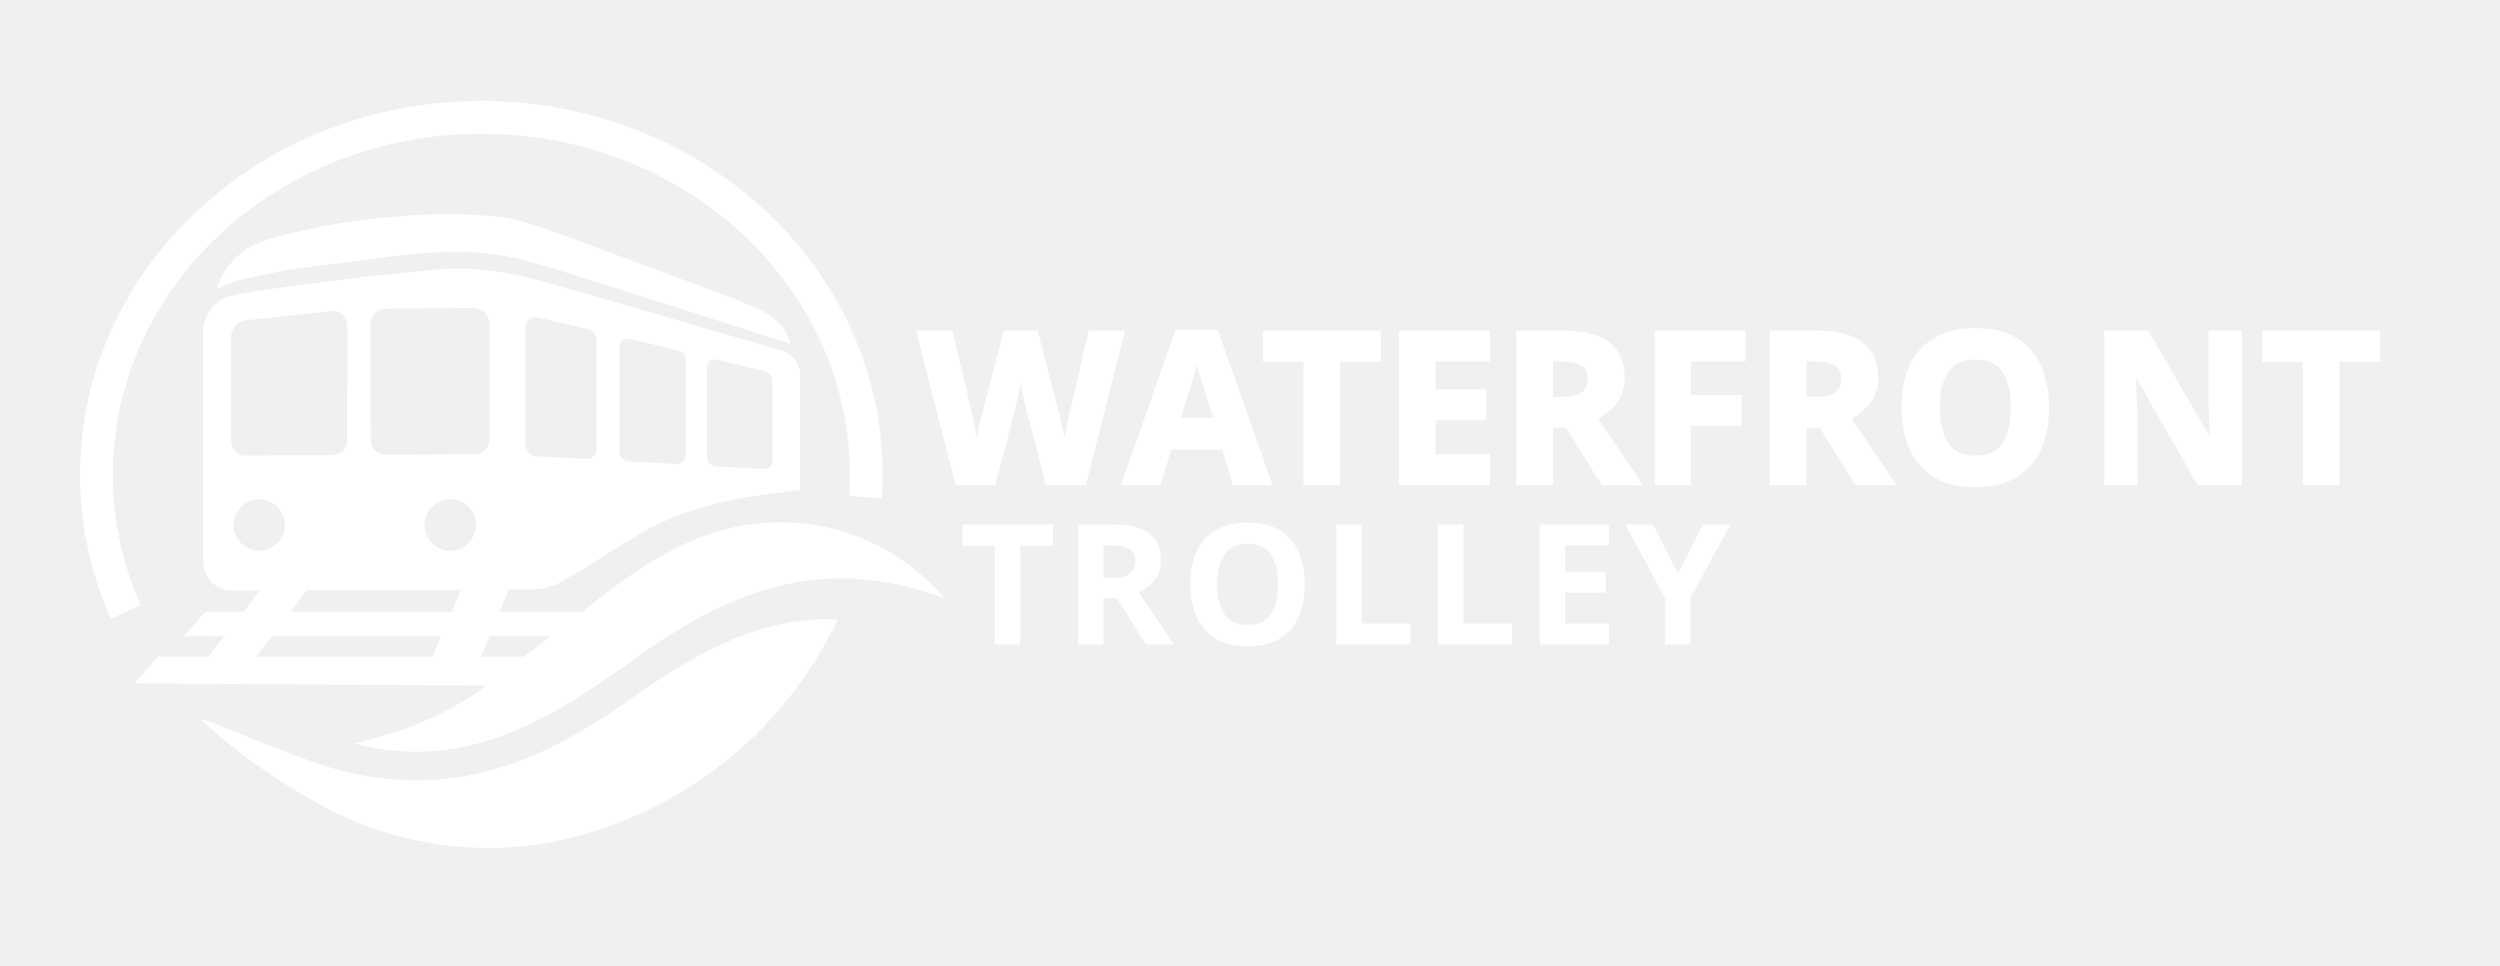
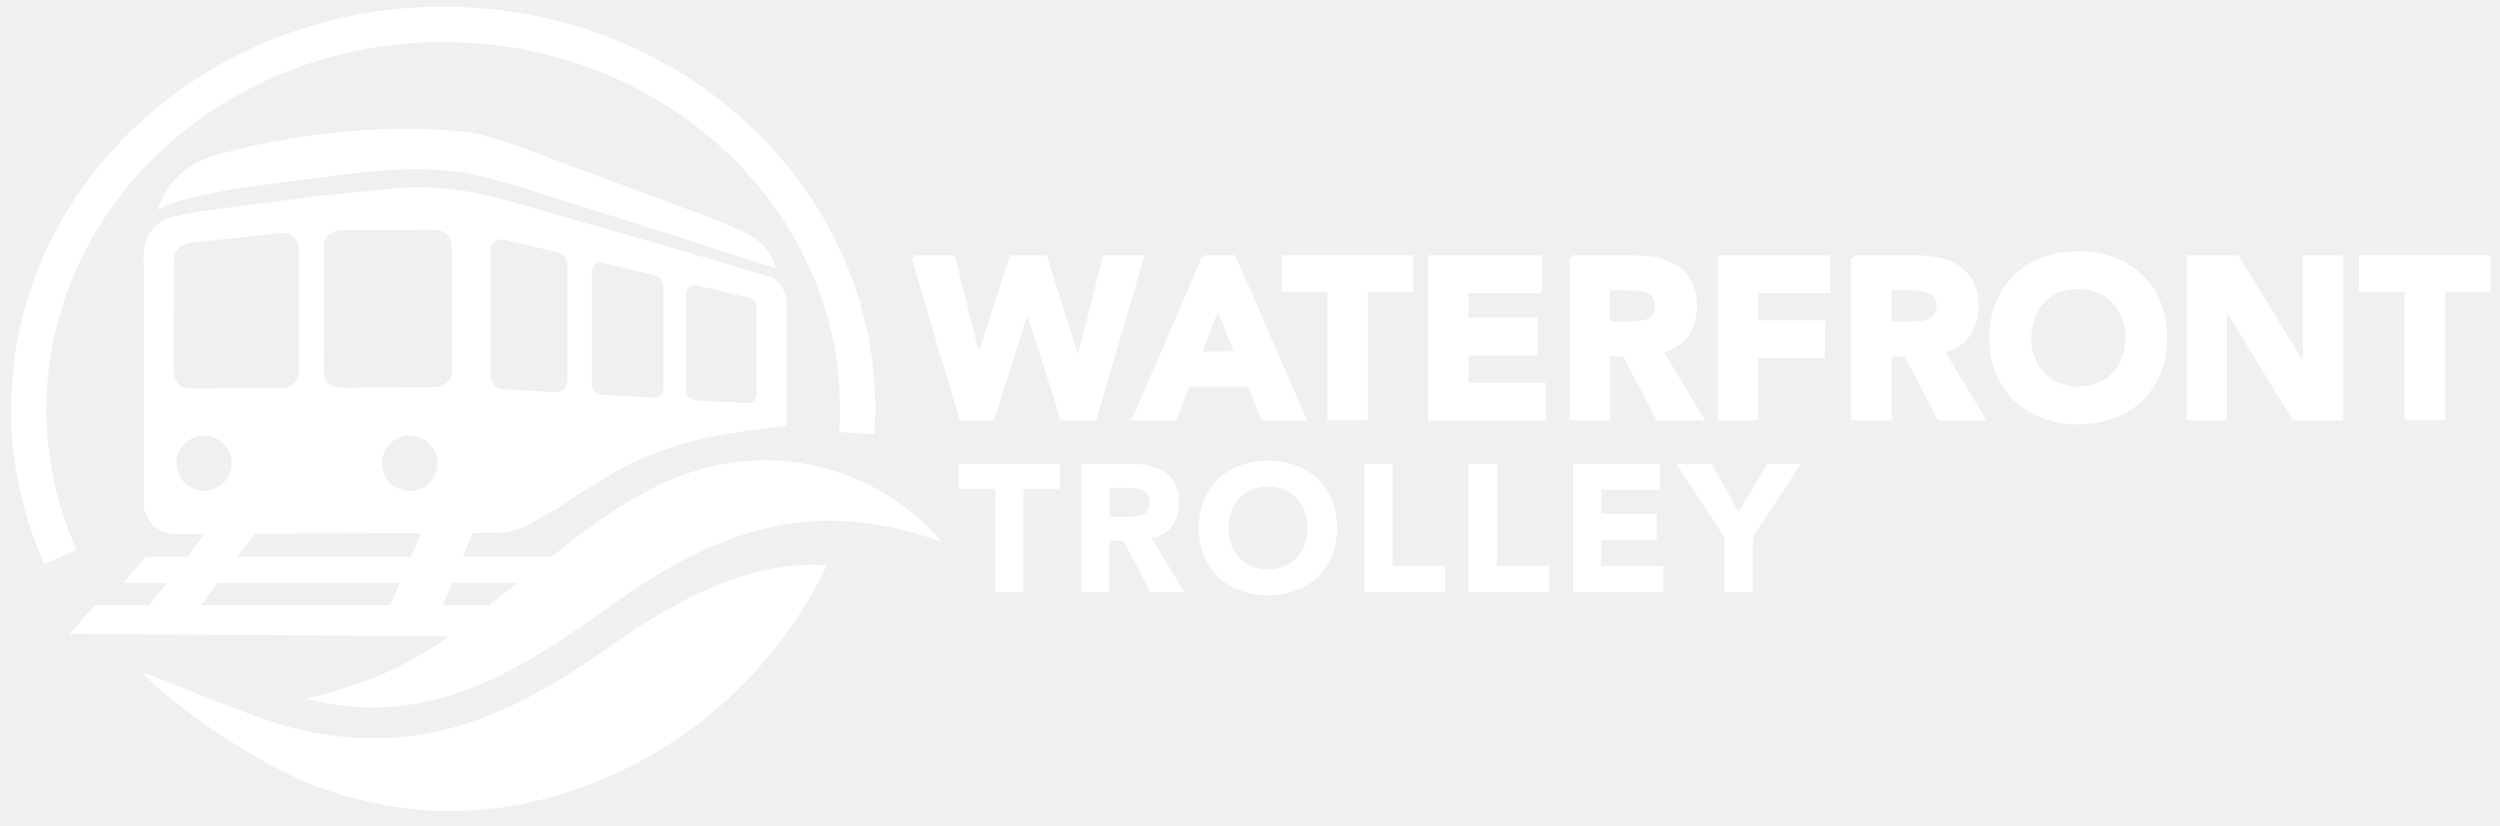
- <svg xmlns="http://www.w3.org/2000/svg" id="Layer_1" data-name="Layer 1" viewBox="0 0 381.51 147.31">
+ <svg xmlns="http://www.w3.org/2000/svg" id="Layer_1" data-name="Layer 1" viewBox="0 0 354.35 117">
  <defs>
    <style>
      .cls-1 {
        fill: none;
        stroke-width: 5px;
      }

      .cls-1, .cls-2 {
        stroke: #fff;
        stroke-miterlimit: 10;
      }

-       .cls-3 {
-         font-size: 25.65px;
-         letter-spacing: .04em;
-       }
- 
-       .cls-3, .cls-2 {
-         font-family: Avenir-Black, Avenir;
-         font-weight: 800;
-       }
- 
-       .cls-3, .cls-2, .cls-4 {
-         fill: #fff;
-       }
- 
      .cls-2 {
-         font-size: 32px;
        stroke-width: .75px;
      }

-       .cls-5 {
-         letter-spacing: 0em;
-       }
- 
-       .cls-6 {
-         letter-spacing: -.09em;
-       }
- 
-       .cls-7 {
-         letter-spacing: -.02em;
-       }
- 
-       .cls-8 {
-         letter-spacing: .01em;
+       .cls-2, .cls-3 {
+         fill: #fff;
      }
    </style>
  </defs>
-   <text class="cls-2" transform="translate(140.29 73.66)">
-     <tspan class="cls-7" x="0" y="0">W</tspan>
-     <tspan class="cls-6" x="31.3" y="0">A</tspan>
-     <tspan class="cls-5" x="52.16" y="0">TERFRO</tspan>
-     <tspan class="cls-8" x="178.33" y="0">NT</tspan>
-   </text>
-   <text class="cls-3" transform="translate(146.34 98.36)">
-     <tspan x="0" y="0">TROLLEY</tspan>
-   </text>
  <g>
-     <path class="cls-1" d="M19.2,93.38c-2.89-6.45-4.48-13.52-4.48-20.93,0-30.12,26.3-54.54,58.74-54.54s58.74,24.42,58.74,54.54c0,1.15-.04,2.28-.11,3.41" />
+     <path class="cls-2" d="M129.59,36.56h5.44l3.62,14.53h.06l4.74-14.53h4.64l4.7,14.91h.06l3.81-14.91h5.06l-6.62,22.66h-4.45l-4.99-15.68h-.06l-4.99,15.68h-4.29l-6.72-22.66Z" />
+     <path class="cls-2" d="M170.71,36.56h4.13l9.86,22.66h-5.63l-1.95-4.8h-8.8l-1.89,4.8h-5.5l9.79-22.66ZM172.63,43.15l-2.75,7.04h5.54l-2.78-7.04Z" />
+     <path class="cls-2" d="M188.5,40.97h-6.46v-4.42h17.92v4.42h-6.46v18.24h-4.99v-18.24Z" />
+     <path class="cls-2" d="M202.77,36.56h15.39v4.61h-10.4v4.22h9.82v4.61h-9.82v4.61h10.98v4.61h-15.97v-22.66Z" />
+     <path class="cls-2" d="M222.84,36.56h8.77c1.15,0,2.25.11,3.28.34,1.04.22,1.94.6,2.72,1.12.78.52,1.4,1.23,1.86,2.11.46.89.69,1.99.69,3.31,0,1.6-.42,2.96-1.25,4.08s-2.05,1.83-3.65,2.13l5.76,9.57h-5.98l-4.74-9.06h-2.46v9.06h-4.99v-22.66ZM227.83,45.93h2.94c.45,0,.92-.02,1.42-.05.5-.03.95-.13,1.36-.29.4-.16.74-.41,1.01-.75.27-.34.4-.82.4-1.44,0-.58-.12-1.04-.35-1.38-.24-.34-.53-.6-.9-.78-.36-.18-.78-.3-1.25-.37-.47-.06-.93-.1-1.38-.1h-3.26v5.15Z" />
+     <path class="cls-2" d="M243.86,36.56h15.2v4.61h-10.21v4.61h9.44v4.61h-9.44v8.83h-4.99v-22.66Z" />
+     <path class="cls-2" d="M262.74,36.56h8.77c1.15,0,2.25.11,3.28.34,1.04.22,1.94.6,2.72,1.12.78.52,1.4,1.23,1.86,2.11.46.89.69,1.99.69,3.31,0,1.6-.42,2.96-1.25,4.08s-2.05,1.83-3.65,2.13l5.76,9.57h-5.98l-4.74-9.06h-2.46v9.06h-4.99v-22.66ZM267.73,45.93h2.94c.45,0,.92-.02,1.42-.05.5-.03.95-.13,1.36-.29.4-.16.74-.41,1.01-.75.27-.34.4-.82.4-1.44,0-.58-.12-1.04-.35-1.38-.24-.34-.53-.6-.9-.78-.36-.18-.78-.3-1.25-.37-.47-.06-.93-.1-1.38-.1h-3.26v5.15Z" />
+     <path class="cls-2" d="M282.36,47.88c0-1.81.3-3.46.91-4.93s1.46-2.73,2.54-3.76c1.09-1.04,2.38-1.83,3.87-2.38,1.49-.55,3.12-.83,4.9-.83s3.4.28,4.9.83c1.49.56,2.78,1.35,3.87,2.38,1.09,1.03,1.94,2.29,2.54,3.76s.91,3.12.91,4.93-.3,3.46-.91,4.93c-.61,1.47-1.46,2.73-2.54,3.76-1.09,1.03-2.38,1.83-3.87,2.38s-3.13.83-4.9.83-3.4-.28-4.9-.83-2.78-1.35-3.87-2.38c-1.09-1.04-1.94-2.29-2.54-3.76-.61-1.47-.91-3.11-.91-4.93ZM287.54,47.88c0,1.07.16,2.04.5,2.93.33.89.81,1.65,1.42,2.3.62.65,1.36,1.16,2.22,1.52.86.36,1.83.54,2.9.54s2.03-.18,2.9-.54c.86-.36,1.61-.87,2.22-1.52.62-.65,1.09-1.42,1.42-2.3.33-.88.5-1.86.5-2.93s-.17-2.02-.5-2.91c-.33-.9-.81-1.67-1.42-2.32-.62-.65-1.36-1.16-2.22-1.52-.86-.36-1.83-.54-2.9-.54s-2.03.18-2.9.54c-.86.36-1.61.87-2.22,1.52-.62.65-1.09,1.42-1.42,2.32-.33.9-.5,1.87-.5,2.91Z" />
+     <path class="cls-2" d="M310.29,36.56h6.78l9.63,15.74h.06v-15.74h4.99v22.66h-6.53l-9.89-16.13h-.06v16.13h-4.99v-22.66Z" />
+     <path class="cls-2" d="M341.2,40.97h-6.46v-4.42h17.92v4.42h-6.46v18.24h-4.99v-18.24Z" />
+   </g>
+   <g>
+     <path class="cls-3" d="M141.06,69.29h-5.18v-3.54h14.37v3.54h-5.18v14.62h-4v-14.62Z" />
+     <path class="cls-3" d="M153.27,65.75h7.03c.92,0,1.8.09,2.63.27.83.18,1.55.48,2.18.9.62.42,1.12.98,1.49,1.69.37.71.55,1.59.55,2.66,0,1.28-.33,2.37-1,3.27-.67.9-1.64,1.47-2.92,1.71l4.62,7.67h-4.8l-3.8-7.26h-1.98v7.26h-4v-18.16ZM157.28,73.26h2.36c.36,0,.74-.01,1.14-.04.4-.03.77-.1,1.09-.23.32-.13.59-.33.81-.6.21-.27.32-.66.32-1.15,0-.46-.1-.83-.28-1.1-.19-.27-.43-.48-.72-.63s-.62-.24-1-.29c-.38-.05-.74-.08-1.1-.08h-2.62v4.13Z" />
+     <path class="cls-3" d="M169.92,74.83c0-1.45.24-2.77.73-3.95.49-1.18,1.17-2.18,2.04-3.01.87-.83,1.91-1.47,3.11-1.91,1.2-.44,2.5-.67,3.92-.67s2.73.22,3.93.67c1.2.45,2.23,1.08,3.1,1.91.87.83,1.55,1.83,2.04,3.01.49,1.18.73,2.5.73,3.95s-.24,2.77-.73,3.95c-.49,1.18-1.17,2.19-2.04,3.01-.87.83-1.91,1.47-3.1,1.91s-2.51.67-3.93.67-2.73-.22-3.92-.67-2.23-1.08-3.11-1.91c-.87-.83-1.55-1.83-2.04-3.01-.49-1.18-.73-2.5-.73-3.95ZM174.08,74.83c0,.85.13,1.64.4,2.35.27.71.65,1.33,1.14,1.85s1.09.93,1.78,1.22c.69.29,1.46.44,2.32.44s1.63-.15,2.32-.44c.69-.29,1.29-.7,1.78-1.22s.88-1.14,1.14-1.85c.27-.71.4-1.49.4-2.35s-.13-1.62-.4-2.33c-.26-.72-.64-1.34-1.14-1.86-.5-.52-1.09-.93-1.78-1.22s-1.47-.44-2.32-.44-1.63.15-2.32.44c-.69.29-1.29.7-1.78,1.22-.5.52-.88,1.14-1.14,1.86s-.4,1.5-.4,2.33Z" />
+     <path class="cls-3" d="M193.4,65.75h4v14.47h7.41v3.69h-11.42v-18.16Z" />
+     <path class="cls-3" d="M208.17,65.75h4v14.47h7.41v3.69h-11.42v-18.16Z" />
+     <path class="cls-3" d="M222.95,65.75h12.34v3.69h-8.34v3.39h7.88v3.69h-7.88v3.69h8.8v3.69h-12.8v-18.16Z" />
+     <path class="cls-3" d="M244.42,76.16l-6.82-10.42h4.98l3.85,6.8,4.08-6.8h4.75l-6.82,10.42v7.75h-4v-7.75Z" />
+   </g>
+   <g>
+     <path class="cls-1" d="M8.56,78.93c-2.89-6.45-4.48-13.52-4.48-20.93C4.08,27.87,30.38,3.45,62.82,3.45s58.74,24.42,58.74,54.54c0,1.15-.04,2.28-.11,3.41" />
    <g>
-       <path class="cls-4" d="M74.73,97.08l-1.31,3.14h19.17l-3.1,4.5-68.99-.43,3.62-4.09,7.66.02,2.45-3.14-6.16-.02,3.26-3.69h5.82s2.5-3.25,2.5-3.25h-4.12c-2.36,0-4.3-1.66-4.52-4.03v-34.94c-.25-2.93,1.64-5.52,4.52-6.06,2.03-.42,3.99-.76,6.07-1.03l14.42-1.87,10.48-1.04c5.28-.52,11,.27,16.1,1.73l16.78,4.81,20,5.84c1.61.47,2.73,2.08,2.73,3.71v17.54s-3.76.48-3.76.48c-3.14.4-6.21.86-9.28,1.65-4.38,1.09-8.51,2.73-12.34,5.09l-3.49,2.15-3.93,2.52-4.09,2.35c-1.27.58-2.56.89-3.97.94l-3.62.02-1.41,3.39h16.92s0,3.71,0,3.71h-18.45ZM58.88,69.41l13.58-.1c1.13,0,2.23-.98,2.23-2.14v-17.81c0-1.49-1.26-2.38-2.65-2.37l-12.96.11c-1.31.01-2.55.85-2.55,2.28v12.83s.06,5.23.06,5.23c.01,1.1,1.15,1.97,2.28,1.96ZM37.42,69.52l13.11-.06c1.23,0,2.45-.84,2.45-2.18l.02-17.59c0-1.34-1.1-2.38-2.42-2.23l-13.01,1.41c-1.24.13-2.3,1.22-2.3,2.49l-.02,15.69c0,1.24.85,2.48,2.18,2.48ZM91.04,68.71v-16.82c0-1-.82-1.55-1.67-1.75l-7.25-1.7c-.49-.12-.98-.06-1.38.26-.3.24-.57.66-.57,1.16v18c0,.88.71,1.72,1.59,1.76l7.66.42c.72.04,1.62-.46,1.62-1.33ZM104.67,69.36v-14.38c0-.67-.48-1.33-1.12-1.48l-7.56-1.81c-.83-.2-1.49.55-1.49,1.34v15.87c0,.81.69,1.47,1.45,1.51l7.38.41c.81.04,1.33-.67,1.33-1.46ZM117.88,70.26v-12.18c0-.61-.45-1.26-1.03-1.4l-7.55-1.82c-.67-.16-1.41.42-1.41,1.11v13.9c0,.86.85,1.29,1.59,1.33l7.01.38c.77.04,1.39-.48,1.39-1.32ZM43.48,80.11c0-2.17-1.76-3.92-3.92-3.92s-3.92,1.76-3.92,3.92,1.76,3.92,3.92,3.92,3.92-1.76,3.92-3.92ZM72.64,80.11c0-2.17-1.76-3.93-3.93-3.93s-3.93,1.76-3.93,3.93,1.76,3.93,3.93,3.93,3.93-1.76,3.93-3.93ZM68.92,93.38l1.42-3.35-23.53.06-2.52,3.28h24.63ZM65.99,100.21l1.32-3.13h-25.83s-2.41,3.14-2.41,3.14l26.92-.02Z" />
-       <path class="cls-4" d="M79.44,39.56c-3.82-.93-7.58-1.25-11.47-1.1-2.76.11-5.41.3-8.15.66l-14.71,1.91c-2.8.36-5.46,1.07-8.2,1.63-1.38.35-2.59.81-3.9,1.53,1-3.13,3.08-5.53,5.95-6.88,1.05-.5,2.08-.82,3.21-1.13,6.48-1.78,12.79-2.72,19.52-3.23,4.51-.34,8.94-.37,13.43.03,1.57.14,3.02.38,4.53.78l4.39,1.41,27.5,10.22c1.8.75,3.58,1.4,5.28,2.32,1.87,1.02,3.28,2.68,3.8,4.77l-14.67-4.72-21.74-6.86-4.77-1.32Z" />
+       <path class="cls-3" d="M64.09,82.63l-1.31,3.14h19.17l-3.1,4.5-68.99-.43,3.62-4.09,7.66.02,2.45-3.14-6.16-.02,3.26-3.69h5.82s2.5-3.25,2.5-3.25h-4.12c-2.36,0-4.3-1.66-4.52-4.03v-34.94c-.25-2.93,1.64-5.52,4.52-6.06,2.03-.42,3.99-.76,6.07-1.03l14.42-1.87,10.48-1.04c5.28-.52,11,.27,16.1,1.73l16.78,4.81,20,5.84c1.61.47,2.73,2.08,2.73,3.71v17.54s-3.76.48-3.76.48c-3.14.4-6.21.86-9.28,1.65-4.38,1.09-8.51,2.73-12.34,5.09l-3.49,2.15-3.93,2.52-4.09,2.35c-1.27.58-2.56.89-3.97.94l-3.62.02-1.41,3.39h16.92s0,3.71,0,3.71h-18.45ZM48.24,54.96l13.58-.1c1.13,0,2.23-.98,2.23-2.14v-17.81c0-1.49-1.26-2.38-2.65-2.37l-12.96.11c-1.31.01-2.55.85-2.55,2.28v12.83s.06,5.23.06,5.23c.01,1.1,1.15,1.97,2.28,1.96ZM26.78,55.07l13.11-.06c1.23,0,2.45-.84,2.45-2.18l.02-17.59c0-1.34-1.1-2.38-2.42-2.23l-13.01,1.41c-1.24.13-2.3,1.22-2.3,2.49l-.02,15.69c0,1.24.85,2.48,2.18,2.48ZM80.4,54.25v-16.82c0-1-.82-1.55-1.67-1.75l-7.25-1.7c-.49-.12-.98-.06-1.38.26-.3.24-.57.66-.57,1.16v18c0,.88.71,1.72,1.59,1.76l7.66.42c.72.04,1.62-.46,1.62-1.33ZM94.04,54.91v-14.38c0-.67-.48-1.33-1.12-1.48l-7.56-1.81c-.83-.2-1.49.55-1.49,1.34v15.87c0,.81.69,1.47,1.45,1.51l7.38.41c.81.04,1.33-.67,1.33-1.46ZM107.24,55.81v-12.18c0-.61-.45-1.26-1.03-1.4l-7.55-1.82c-.67-.16-1.41.42-1.41,1.11v13.9c0,.86.85,1.29,1.59,1.33l7.01.38c.77.04,1.39-.48,1.39-1.32ZM32.84,65.66c0-2.17-1.76-3.92-3.92-3.92s-3.92,1.76-3.92,3.92,1.76,3.92,3.92,3.92,3.92-1.76,3.92-3.92ZM62,65.66c0-2.17-1.76-3.93-3.93-3.93s-3.93,1.76-3.93,3.93,1.76,3.93,3.93,3.93,3.93-1.76,3.93-3.93ZM58.29,78.93l1.42-3.35-23.53.06-2.52,3.28h24.63ZM55.36,85.76l1.32-3.13h-25.83s-2.41,3.14-2.41,3.14l26.92-.02Z" />
+       <path class="cls-3" d="M68.8,25.11c-3.82-.93-7.58-1.25-11.47-1.1-2.76.11-5.41.3-8.15.66l-14.71,1.91c-2.8.36-5.46,1.07-8.2,1.63-1.38.35-2.59.81-3.9,1.53,1-3.13,3.08-5.53,5.95-6.88,1.05-.5,2.08-.82,3.21-1.13,6.48-1.78,12.79-2.72,19.52-3.23,4.51-.34,8.94-.37,13.43.03,1.57.14,3.02.38,4.53.78l4.39,1.41,27.5,10.22c1.8.75,3.58,1.4,5.28,2.32,1.87,1.02,3.28,2.68,3.8,4.77l-14.67-4.72-21.74-6.86-4.77-1.32Z" />
    </g>
-     <path class="cls-4" d="M53.21,117.9c16.74,3.76,29.63-1.76,43.11-11.29,9.24-6.53,19.92-12.82,31.52-12.04-8,16.69-22.58,28.53-40.13,33.13-10.71,2.81-21.57,2.09-31.92-1.69-7.66-2.79-19.26-10.38-25.06-16.25,2.46.59,15.76,6.62,22.49,8.13Z" />
-     <path class="cls-4" d="M96.16,101.05c-13.01,9.33-25.69,16.72-42.15,12.41,7.1-1.62,13.06-3.97,18.8-7.8l14.61-11.14c5.13-4.21,10.14-8.05,15.99-11.01,13.96-7.05,30.34-4.24,40.74,7.78-18.66-6.94-32.88-1.28-47.99,9.77Z" />
+     <path class="cls-3" d="M42.57,103.45c16.74,3.76,29.63-1.76,43.11-11.29,9.24-6.53,19.92-12.82,31.52-12.04-8,16.69-22.58,28.53-40.13,33.13-10.71,2.81-21.57,2.09-31.92-1.69-7.66-2.79-19.26-10.38-25.06-16.25,2.46.59,15.76,6.62,22.49,8.13Z" />
+     <path class="cls-3" d="M85.52,86.6c-13.01,9.33-25.69,16.72-42.15,12.41,7.1-1.62,13.06-3.97,18.8-7.8l14.61-11.14c5.13-4.21,10.14-8.05,15.99-11.01,13.96-7.05,30.34-4.24,40.74,7.78-18.66-6.94-32.88-1.28-47.99,9.77Z" />
  </g>
</svg>
